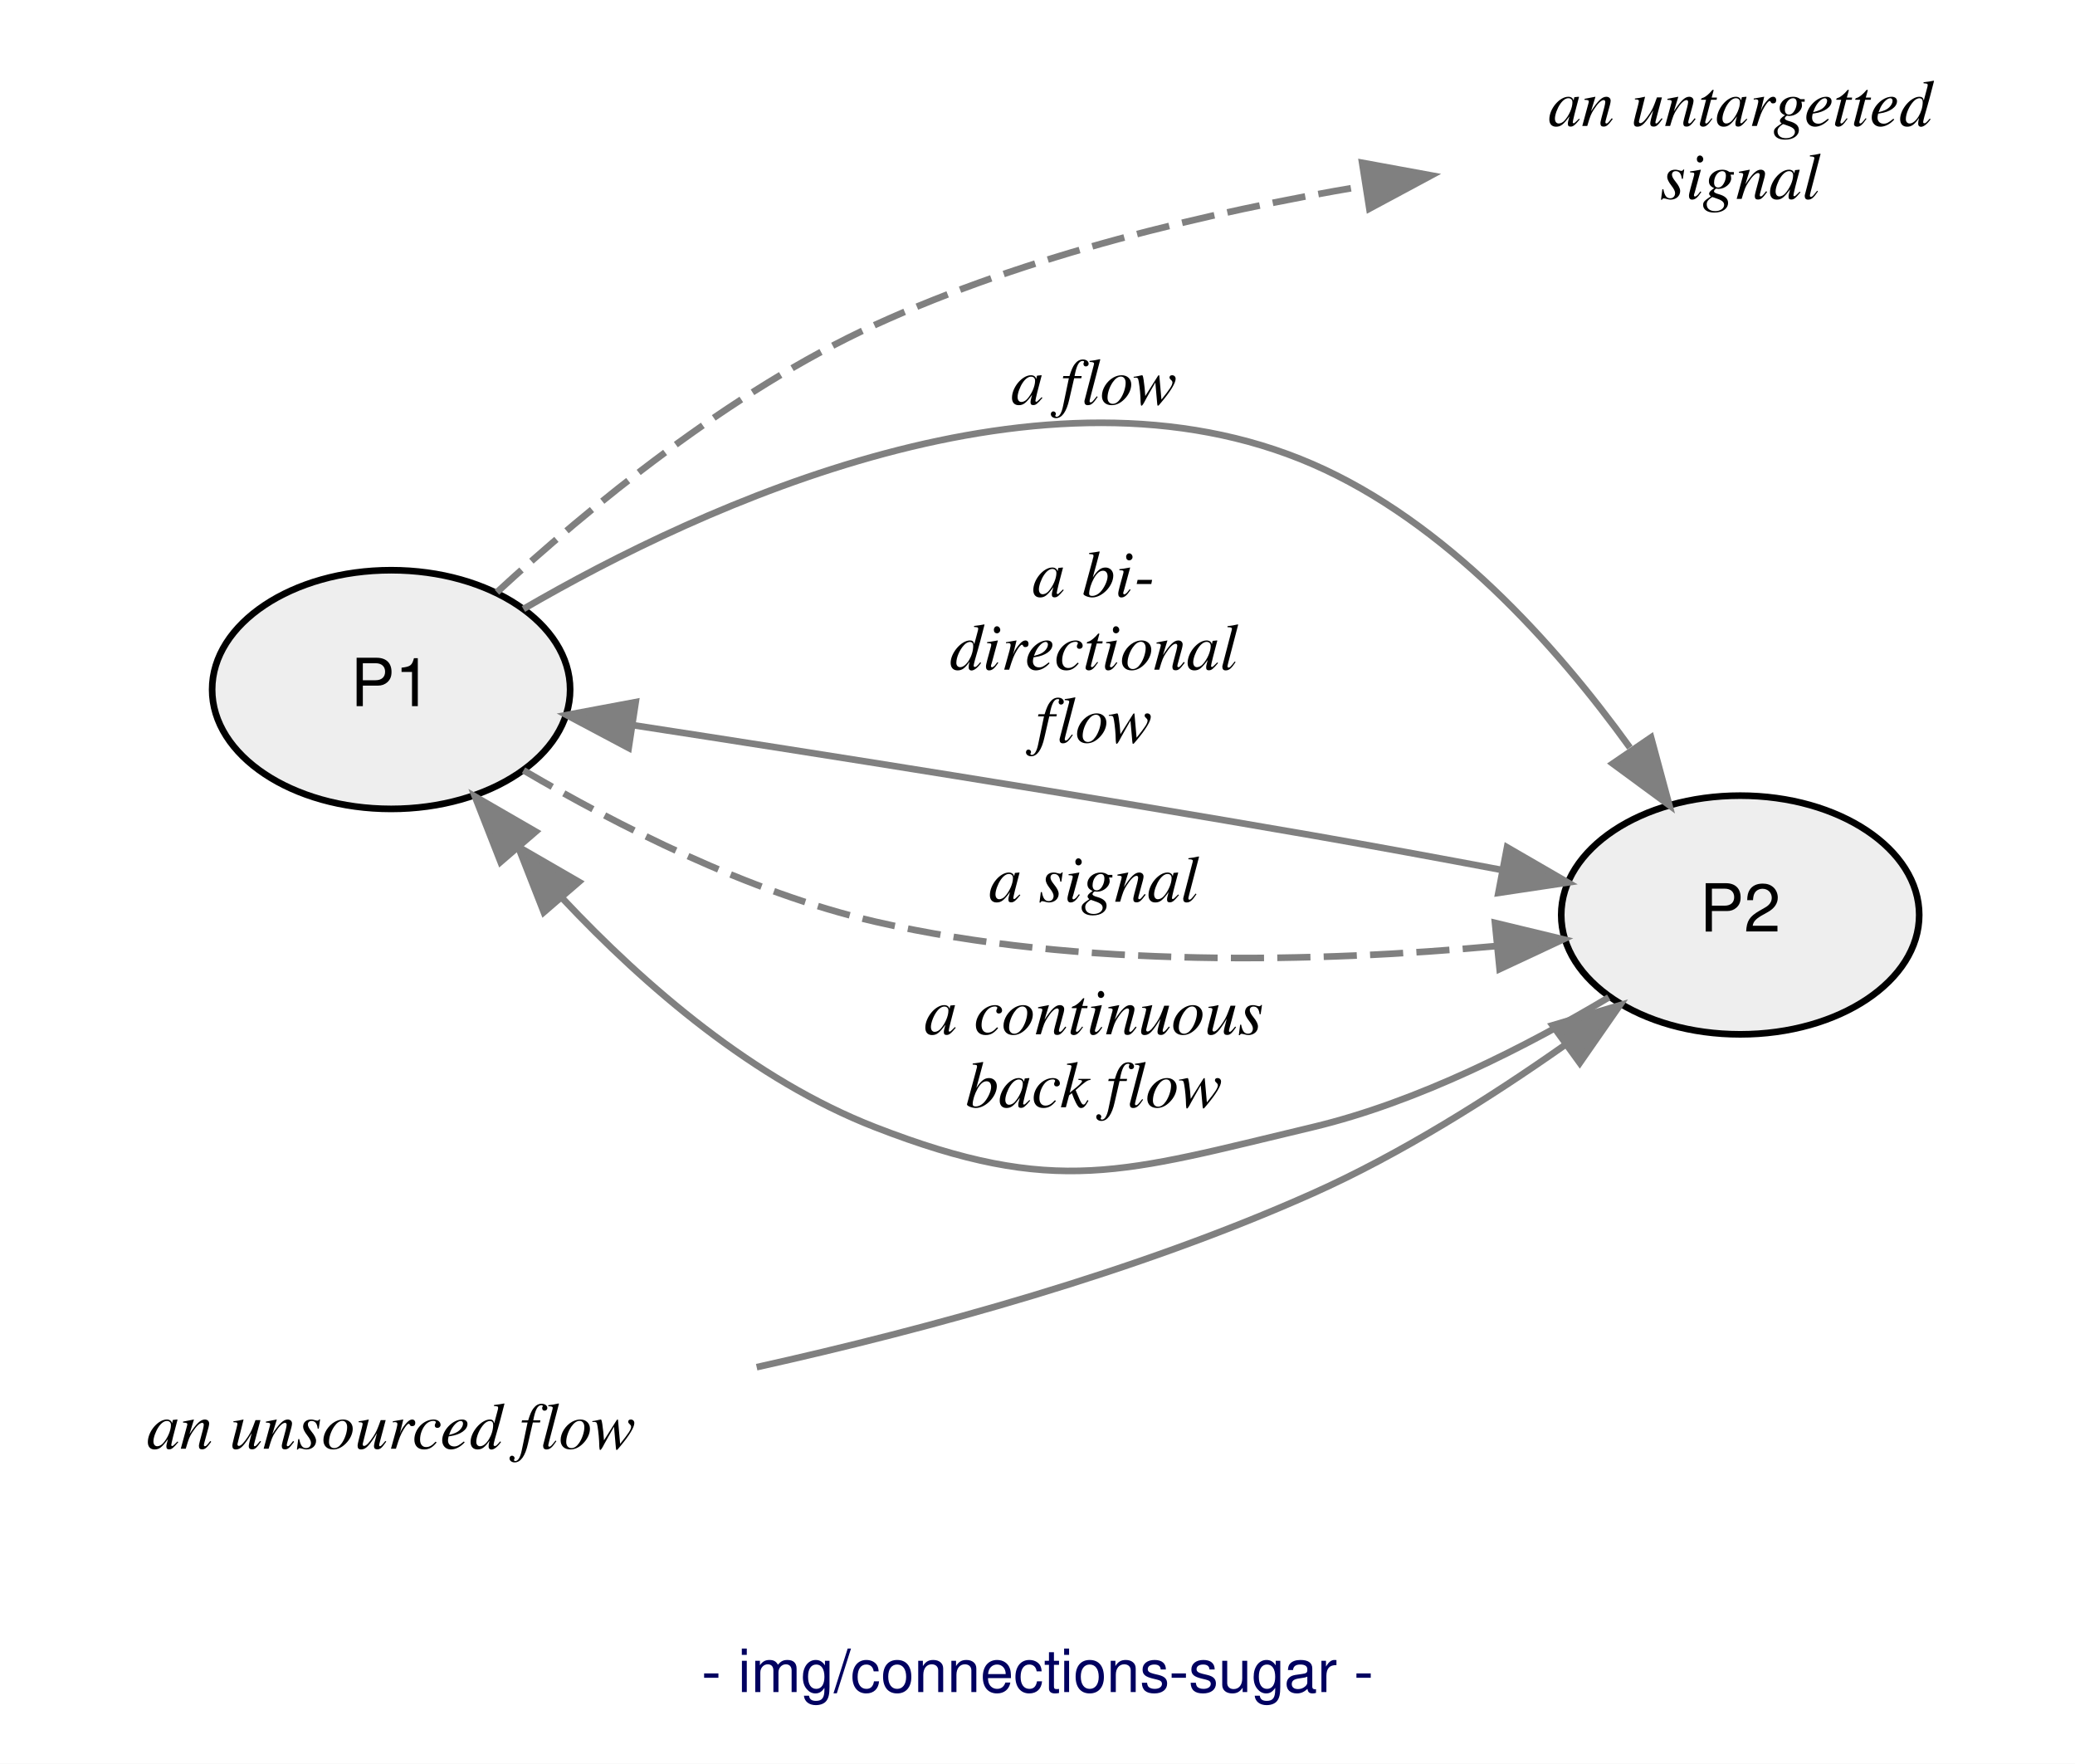
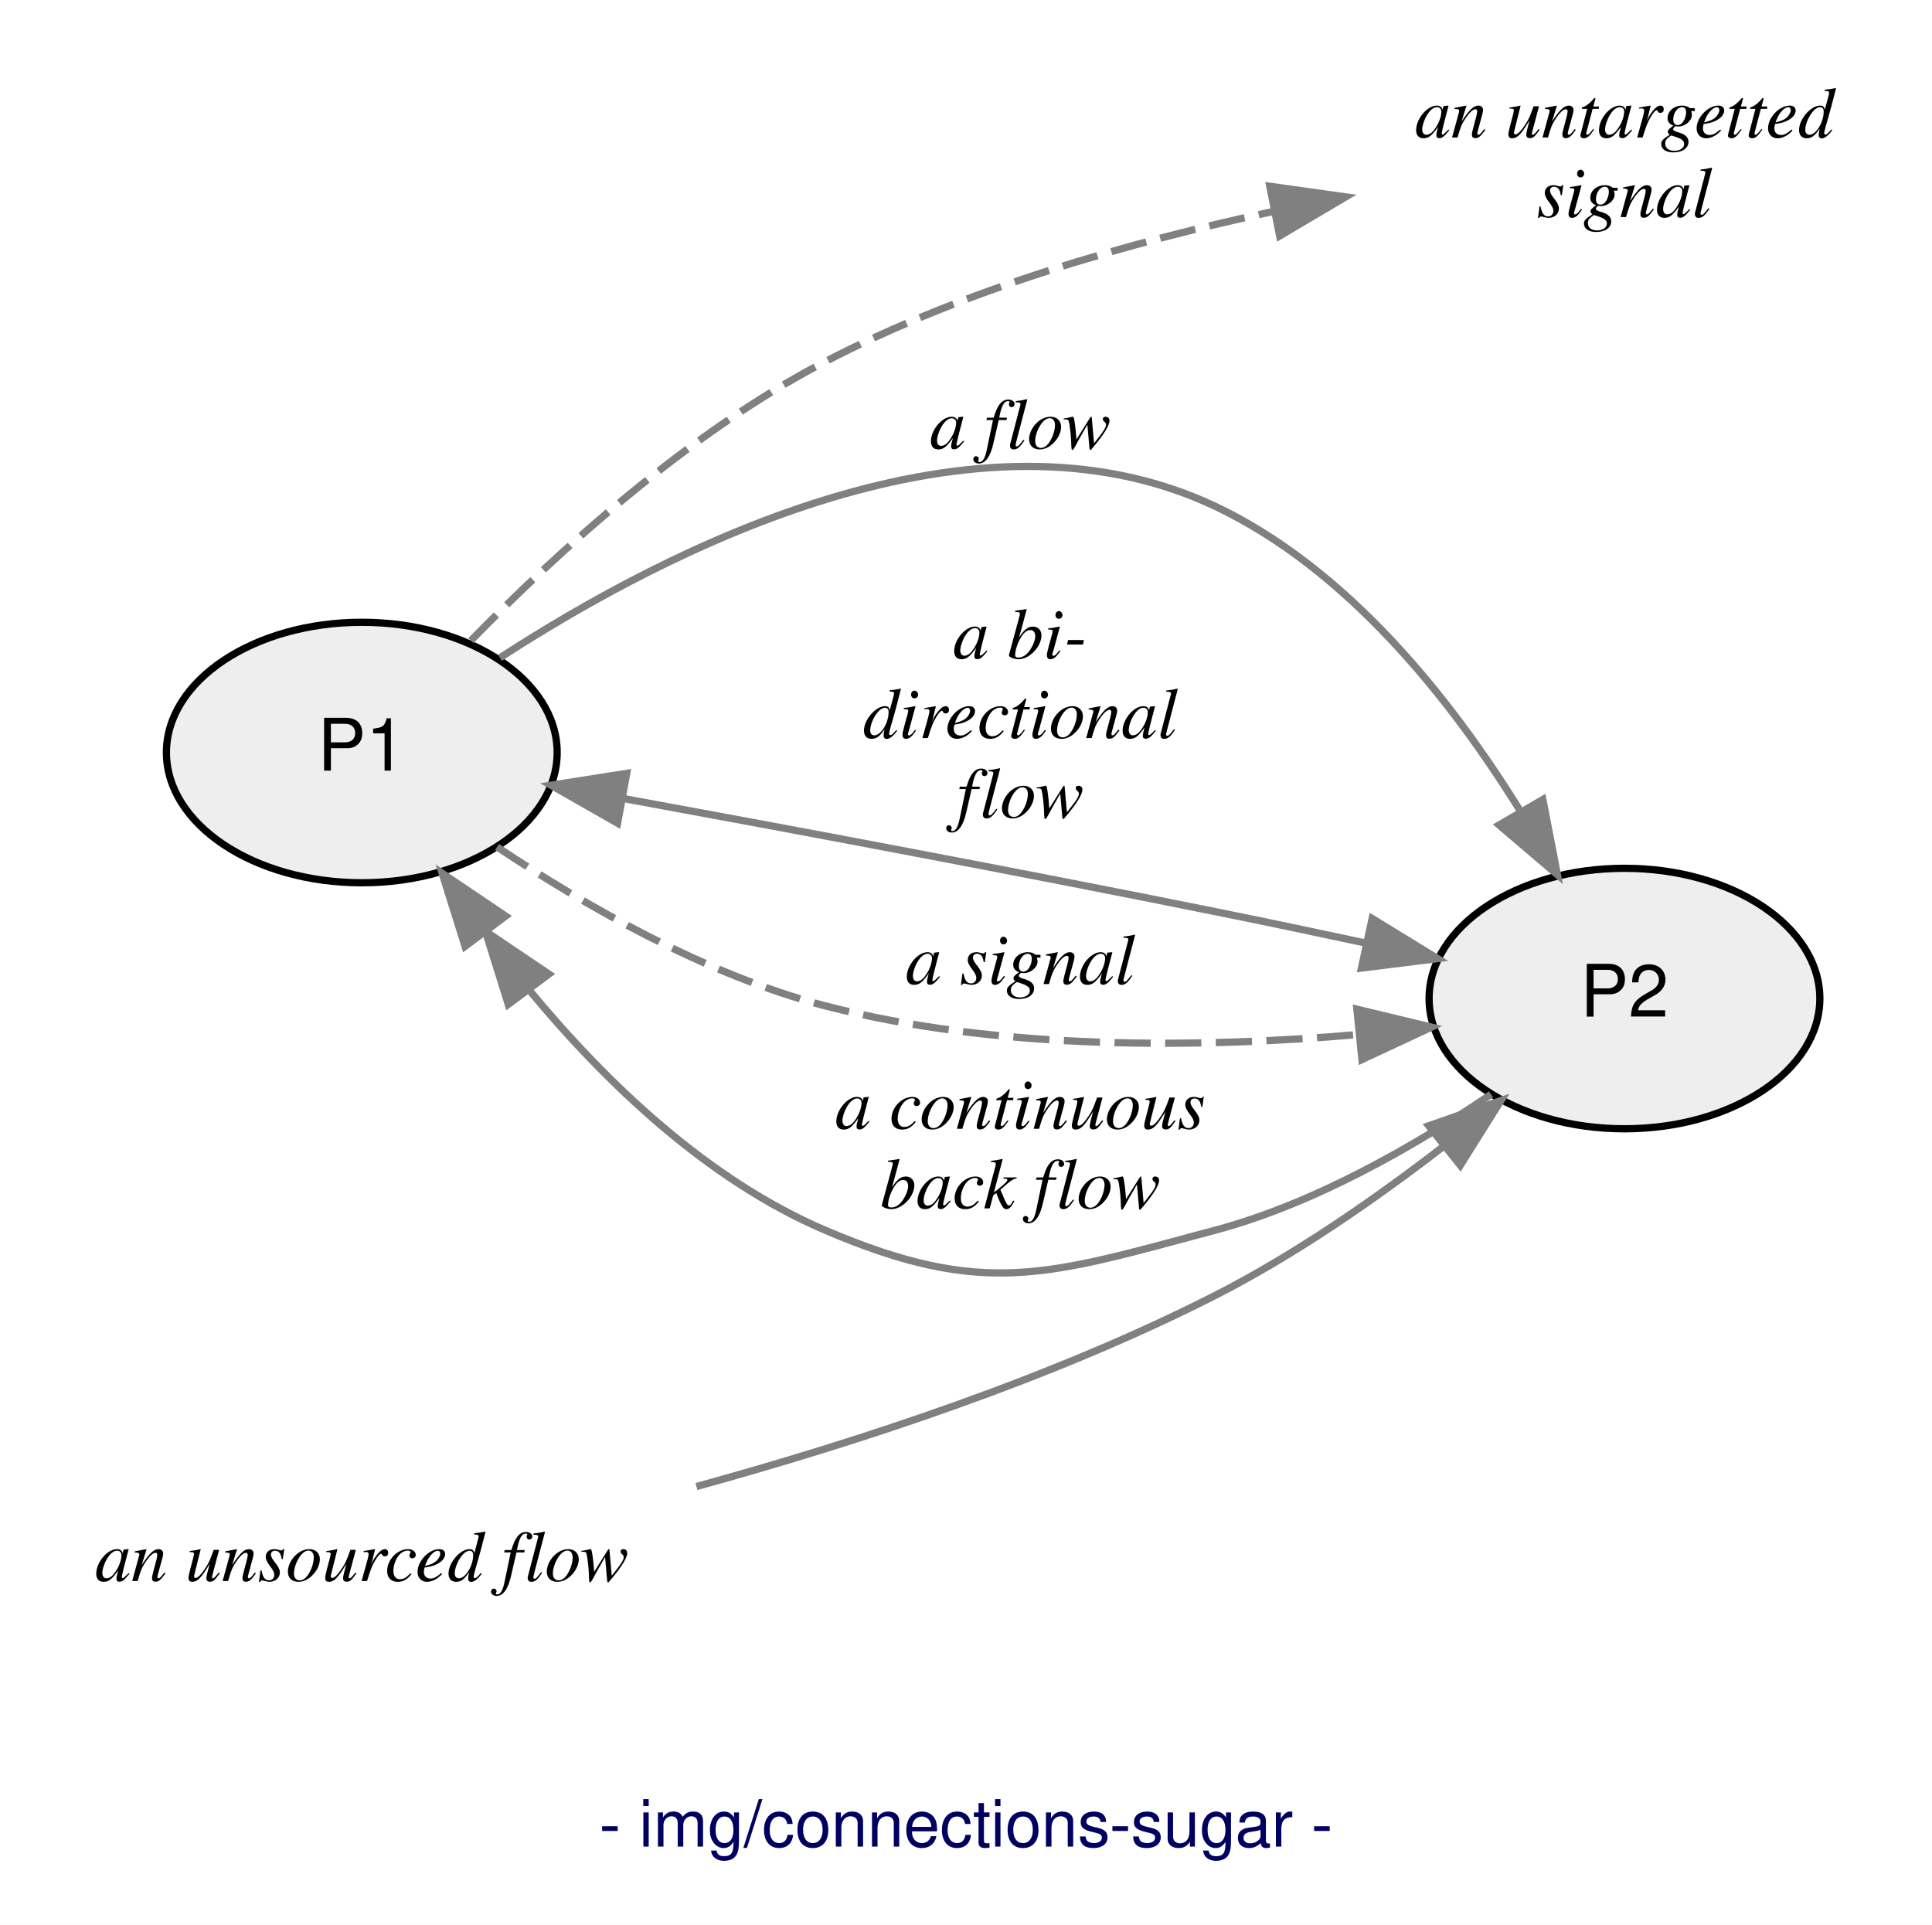
- <svg xmlns="http://www.w3.org/2000/svg" width="313pt" height="266pt" viewBox="0.00 0.00 313.00 266.00">
+ <svg xmlns="http://www.w3.org/2000/svg" width="267pt" height="266pt" viewBox="0.00 0.00 267.00 266.00">
  <g id="graph0" class="graph" transform="scale(1 1) rotate(0) translate(4 262)">
-     <polygon fill="white" stroke="transparent" points="-4,4 -4,-262 309,-262 309,4 -4,4" />
-     <text text-anchor="middle" x="152.5" y="-6.8" font-family="Helvetica,sans-Serif" font-size="9.00" fill="#000060">- img/connections-sugar -</text>
+     <polygon fill="white" stroke="transparent" points="-4,4 -4,-262 263,-262 263,4 -4,4" />
+     <text text-anchor="middle" x="129.5" y="-6.8" font-family="Helvetica,sans-Serif" font-size="9.00" fill="#000060">- img/connections-sugar -</text>
    <g id="node1" class="node">
-       <ellipse fill="#eeeeee" stroke="black" cx="55" cy="-158" rx="27" ry="18" />
-       <text text-anchor="middle" x="55" y="-155.5" font-family="Helvetica,sans-Serif" font-size="10.00">P1</text>
+       <ellipse fill="#eeeeee" stroke="black" cx="46" cy="-158" rx="27" ry="18" />
+       <text text-anchor="middle" x="46" y="-155.5" font-family="Helvetica,sans-Serif" font-size="10.00">P1</text>
    </g>
    <g id="node2" class="node">
-       <ellipse fill="#eeeeee" stroke="black" cx="258.5" cy="-124" rx="27" ry="18" />
-       <text text-anchor="middle" x="258.5" y="-121.5" font-family="Helvetica,sans-Serif" font-size="10.00">P2</text>
+       <ellipse fill="#eeeeee" stroke="black" cx="220.5" cy="-124" rx="27" ry="18" />
+       <text text-anchor="middle" x="220.5" y="-121.5" font-family="Helvetica,sans-Serif" font-size="10.00">P2</text>
    </g>
    <g id="edge1" class="edge">
-       <path fill="none" stroke="gray" d="M74.95,-170.15C102.16,-185.96 153.49,-209.6 194,-192 214.06,-183.28 230.67,-164.76 241.86,-149.25" />
-       <polygon fill="gray" stroke="gray" points="245.05,-150.78 247.81,-140.55 239.27,-146.83 245.05,-150.78" />
-       <text text-anchor="middle" x="161" y="-201" font-family="Times,serif" font-style="italic" font-size="10.00">a flow</text>
+       <path fill="none" stroke="gray" d="M65.09,-171.09C88.65,-186.4 130.75,-207.78 164,-192 182.24,-183.34 196.47,-165.43 205.95,-150.16" />
+       <polygon fill="gray" stroke="gray" points="209.22,-151.51 211.23,-141.11 203.17,-147.98 209.22,-151.51" />
+       <text text-anchor="middle" x="137" y="-200" font-family="Times,serif" font-style="italic" font-size="10.00">a flow</text>
    </g>
    <g id="edge2" class="edge">
-       <path fill="none" stroke="gray" d="M91.54,-152.62C119.44,-148.33 159.24,-142.05 194,-136 203.24,-134.39 213.21,-132.55 222.45,-130.81" />
-       <polygon fill="gray" stroke="gray" points="90.83,-149.19 81.47,-154.16 91.89,-156.11 90.83,-149.19" />
-       <polygon fill="gray" stroke="gray" points="223.33,-134.21 232.5,-128.9 222.02,-127.33 223.33,-134.21" />
-       <text text-anchor="middle" x="161" y="-172" font-family="Times,serif" font-style="italic" font-size="10.00">a bi-</text>
-       <text text-anchor="middle" x="161" y="-161" font-family="Times,serif" font-style="italic" font-size="10.00">directional</text>
-       <text text-anchor="middle" x="161" y="-150" font-family="Times,serif" font-style="italic" font-size="10.00">flow</text>
+       <path fill="none" stroke="gray" d="M82.23,-151.63C105.48,-147.37 136.59,-141.54 164,-136 170.75,-134.64 177.95,-133.12 184.85,-131.64" />
+       <polygon fill="gray" stroke="gray" points="81.35,-148.23 72.14,-153.48 82.61,-155.12 81.35,-148.23" />
+       <polygon fill="gray" stroke="gray" points="185.63,-135.06 194.67,-129.52 184.15,-128.21 185.63,-135.06" />
+       <text text-anchor="middle" x="137" y="-171" font-family="Times,serif" font-style="italic" font-size="10.00">a bi-</text>
+       <text text-anchor="middle" x="137" y="-160" font-family="Times,serif" font-style="italic" font-size="10.00">directional</text>
+       <text text-anchor="middle" x="137" y="-149" font-family="Times,serif" font-style="italic" font-size="10.00">flow</text>
    </g>
    <g id="edge3" class="edge">
-       <path fill="none" stroke="gray" stroke-dasharray="5,2" d="M74.97,-145.82C89,-137.57 108.9,-127.4 128,-123 159,-115.86 195.3,-116.92 221.56,-119.3" />
-       <polygon fill="gray" stroke="gray" points="221.51,-122.81 231.81,-120.33 222.21,-115.84 221.51,-122.81" />
-       <text text-anchor="middle" x="161" y="-126" font-family="Times,serif" font-style="italic" font-size="10.00">a signal</text>
+       <path fill="none" stroke="gray" stroke-dasharray="5,2" d="M64.69,-144.95C76.78,-136.88 93.53,-127.27 110,-123 134.04,-116.77 162.06,-117.16 183.73,-119.03" />
+       <polygon fill="gray" stroke="gray" points="183.52,-122.53 193.82,-120.05 184.22,-115.56 183.52,-122.53" />
+       <text text-anchor="middle" x="137" y="-126" font-family="Times,serif" font-style="italic" font-size="10.00">a signal</text>
    </g>
    <g id="edge4" class="edge">
-       <path fill="none" stroke="gray" d="M80.87,-126.48C93.4,-113.15 109.8,-99.08 128,-92 155.34,-81.37 165.46,-85.22 194,-92 209.97,-95.8 226.49,-104.29 238.67,-111.57" />
-       <polygon fill="gray" stroke="gray" points="71.51,-132 67.64,-141.87 76.81,-136.57 71.51,-132" />
-       <polygon fill="gray" stroke="gray" points="78.03,-124.42 74.16,-134.29 83.33,-128.99 78.03,-124.42" />
-       <text text-anchor="middle" x="161" y="-106" font-family="Times,serif" font-style="italic" font-size="10.00">a continuous</text>
-       <text text-anchor="middle" x="161" y="-95" font-family="Times,serif" font-style="italic" font-size="10.00">back flow</text>
+       <path fill="none" stroke="gray" d="M69.11,-125.21C79.78,-112.3 93.8,-98.93 110,-92 132.06,-82.56 140.82,-85.8 164,-92 177.75,-95.68 191.63,-103.68 202.06,-110.76" />
+       <polygon fill="gray" stroke="gray" points="60.27,-131.21 57.1,-141.32 65.88,-135.4 60.27,-131.21" />
+       <polygon fill="gray" stroke="gray" points="66.24,-123.19 63.08,-133.3 71.86,-127.38 66.24,-123.19" />
+       <text text-anchor="middle" x="137" y="-106" font-family="Times,serif" font-style="italic" font-size="10.00">a continuous</text>
+       <text text-anchor="middle" x="137" y="-95" font-family="Times,serif" font-style="italic" font-size="10.00">back flow</text>
    </g>
    <g id="node4" class="node">
-       <text text-anchor="middle" x="258.5" y="-243" font-family="Times,serif" font-style="italic" font-size="10.00">an untargetted</text>
-       <text text-anchor="middle" x="258.5" y="-232" font-family="Times,serif" font-style="italic" font-size="10.00">signal</text>
+       <text text-anchor="middle" x="220.5" y="-243" font-family="Times,serif" font-style="italic" font-size="10.00">an untargetted</text>
+       <text text-anchor="middle" x="220.5" y="-232" font-family="Times,serif" font-style="italic" font-size="10.00">signal</text>
    </g>
    <g id="edge6" class="edge">
-       <path fill="none" stroke="gray" stroke-dasharray="5,2" d="M70.96,-172.68C84.67,-185.3 106.11,-202.99 128,-213 151.01,-223.53 178.21,-229.99 201.72,-233.94" />
-       <polygon fill="gray" stroke="gray" points="201.47,-237.45 211.89,-235.54 202.56,-230.53 201.47,-237.45" />
+       <path fill="none" stroke="gray" stroke-dasharray="5,2" d="M61.08,-173.47C72.98,-185.65 91.08,-202.16 110,-212 129.21,-221.99 152.21,-228.57 172.16,-232.82" />
+       <polygon fill="gray" stroke="gray" points="171.48,-236.26 181.97,-234.79 172.85,-229.39 171.48,-236.26" />
    </g>
    <g id="node3" class="node">
-       <text text-anchor="middle" x="55" y="-43.5" font-family="Times,serif" font-style="italic" font-size="10.00">an unsourced flow</text>
+       <text text-anchor="middle" x="46" y="-43.5" font-family="Times,serif" font-style="italic" font-size="10.00">an unsourced flow</text>
    </g>
    <g id="edge5" class="edge">
-       <path fill="none" stroke="gray" d="M110.14,-55.8C136.18,-61.59 167.43,-70.14 194,-82 207.24,-87.91 220.79,-96.46 231.95,-104.31" />
-       <polygon fill="gray" stroke="gray" points="230.19,-107.36 240.35,-110.39 234.3,-101.69 230.19,-107.36" />
+       <path fill="none" stroke="gray" d="M92.25,-56.56C114.54,-62.69 141.41,-71.49 164,-83 174.95,-88.58 186.04,-96.27 195.39,-103.49" />
+       <polygon fill="gray" stroke="gray" points="193.44,-106.41 203.44,-109.91 197.81,-100.94 193.44,-106.41" />
    </g>
  </g>
</svg>
